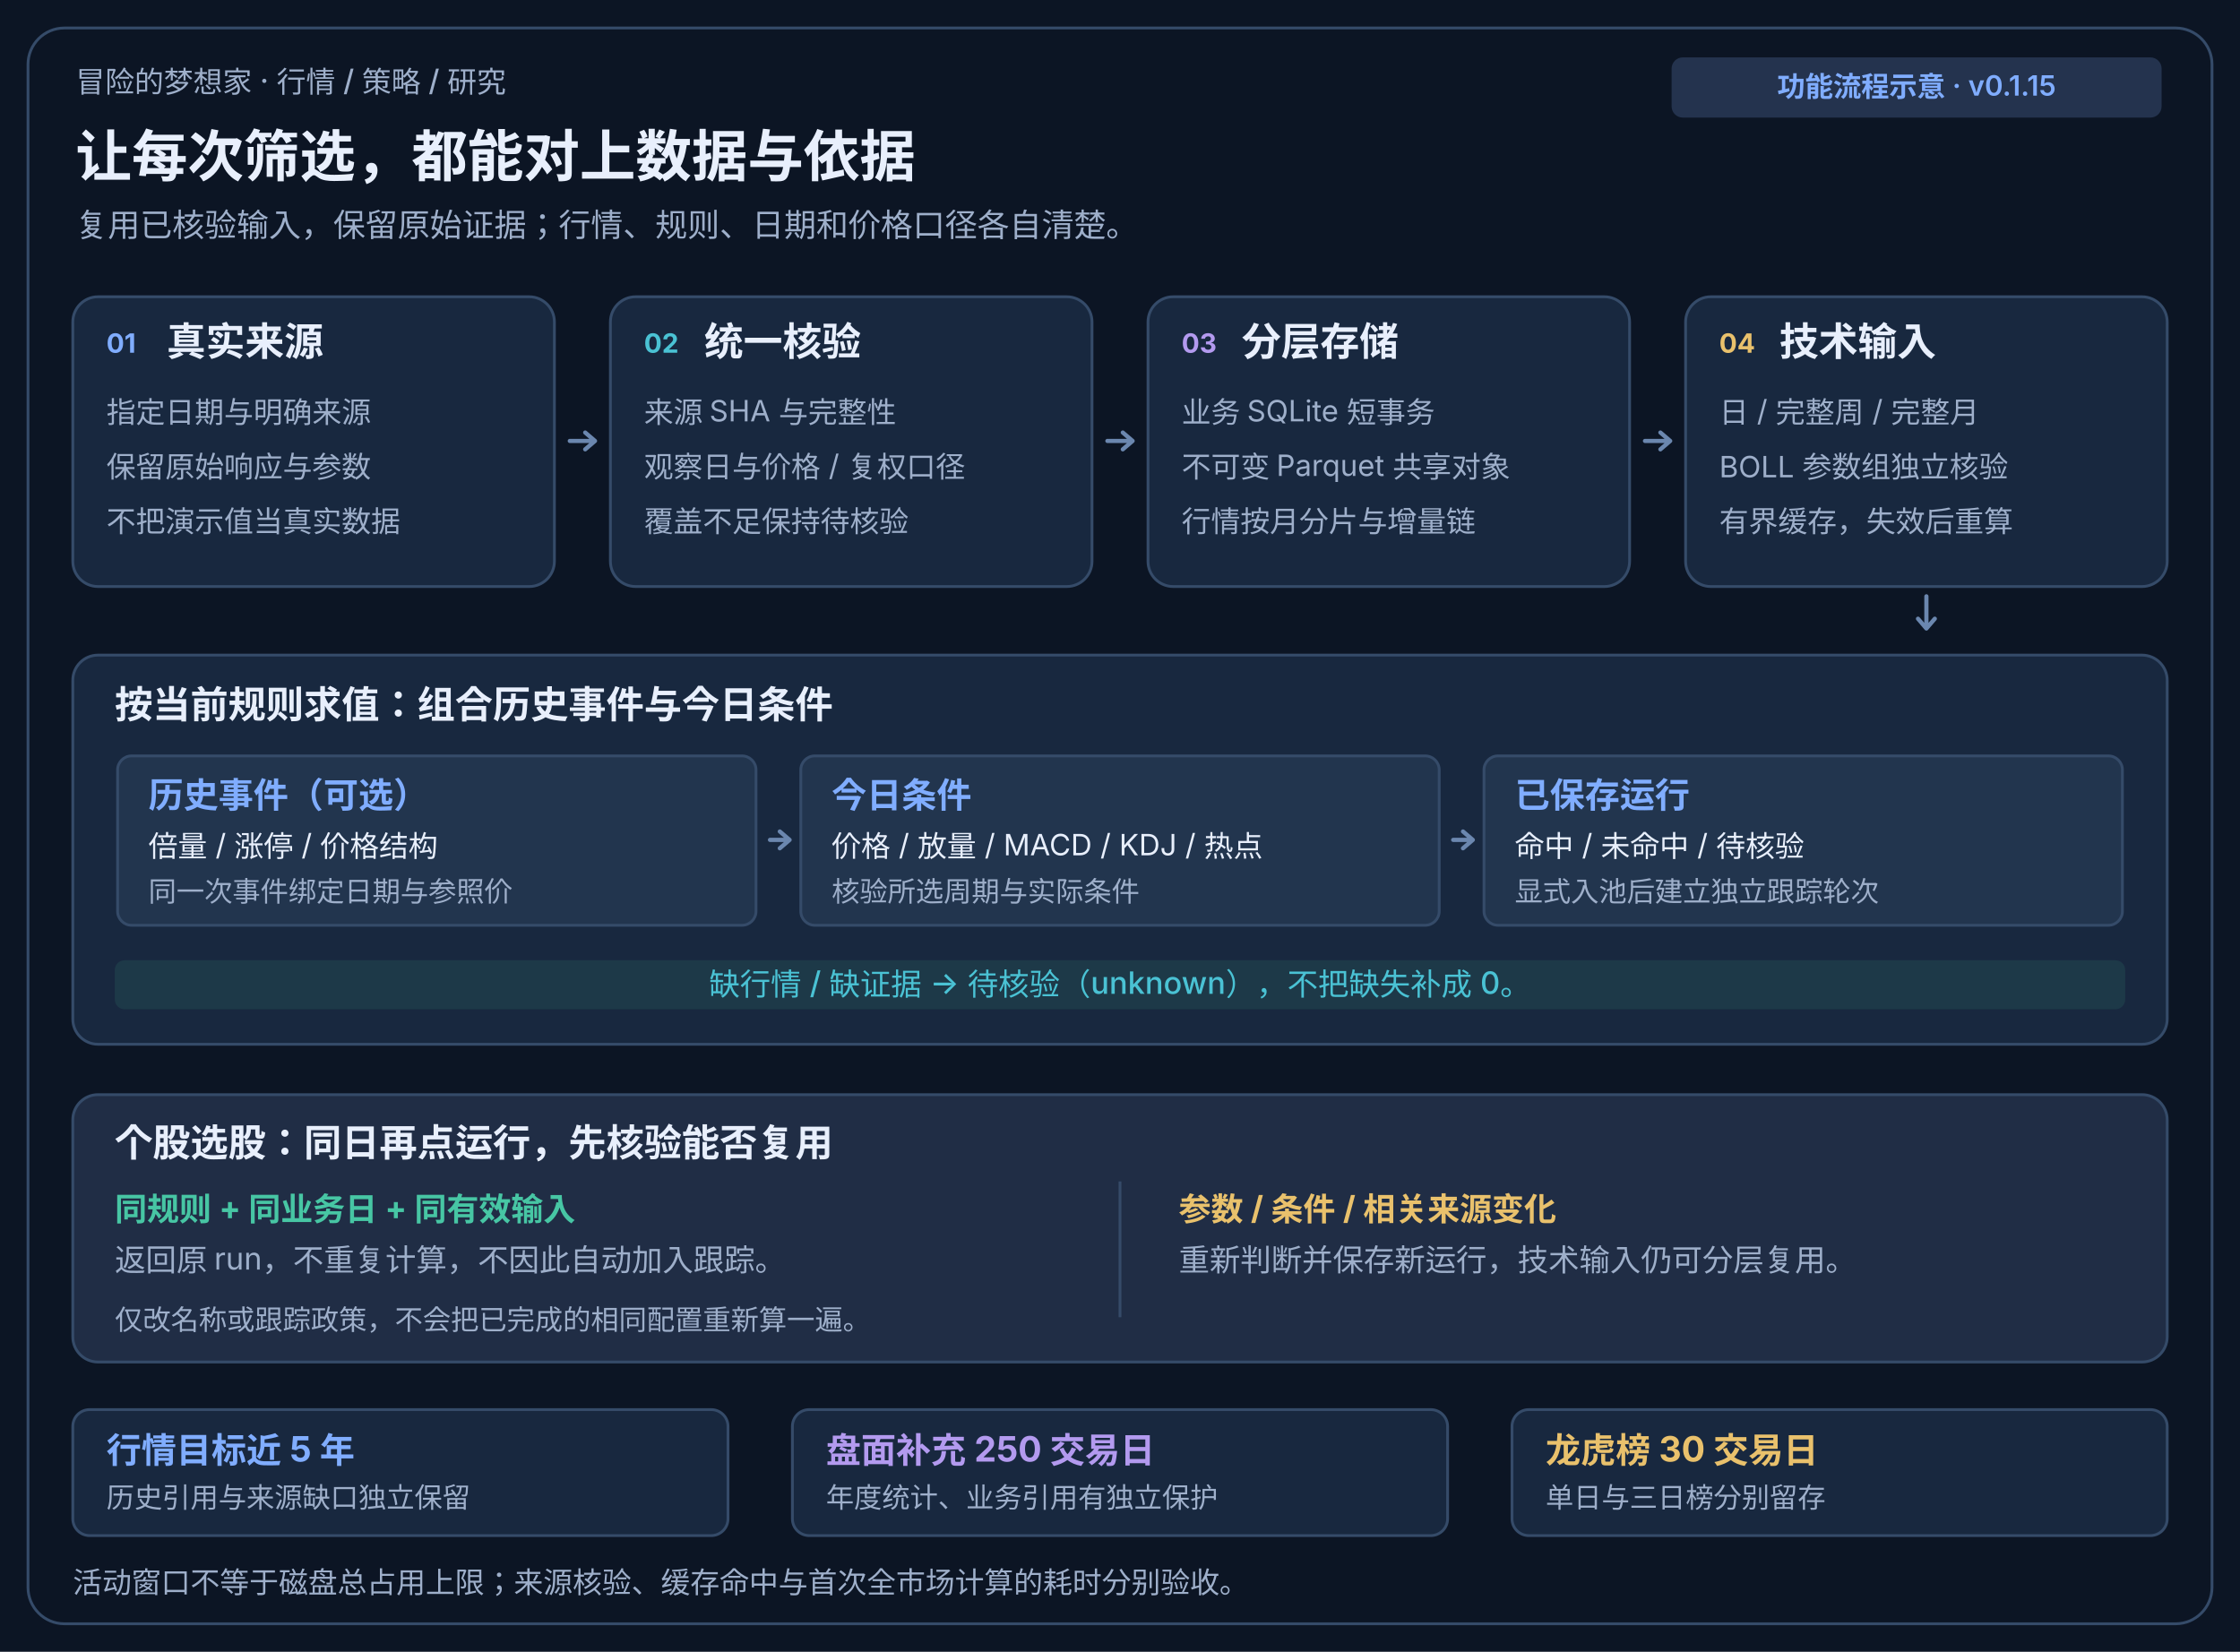
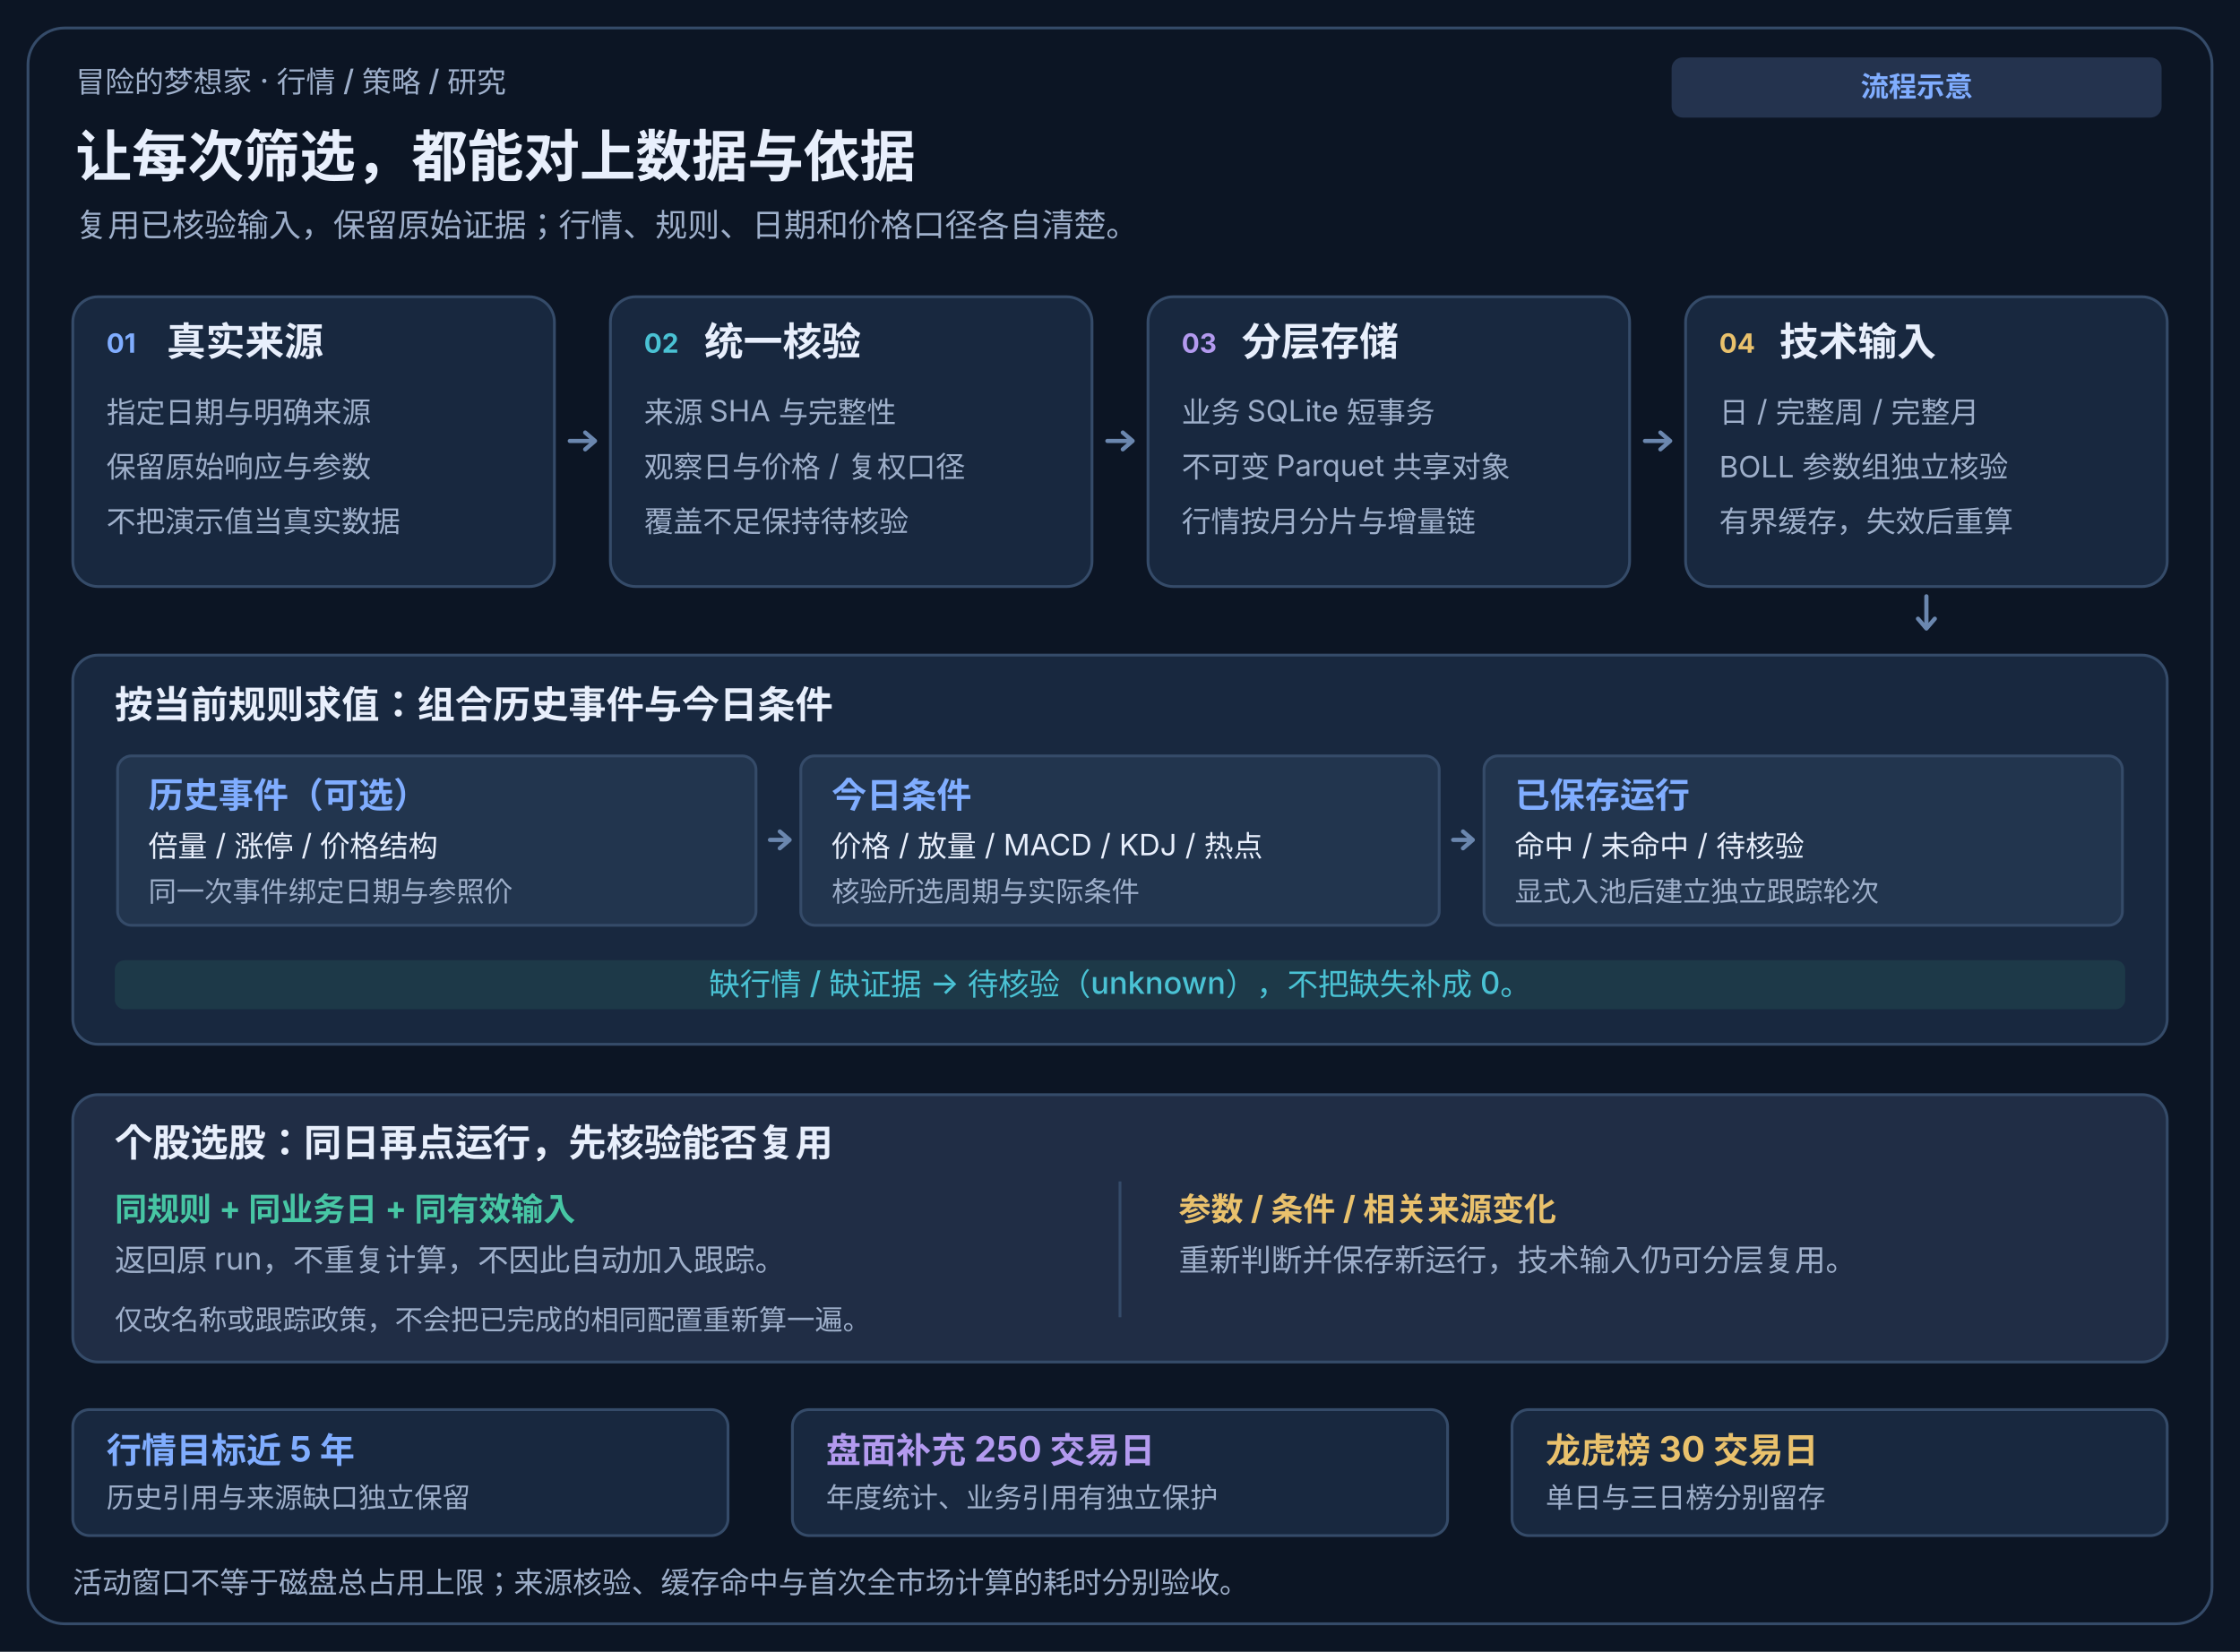
<svg xmlns="http://www.w3.org/2000/svg" width="1600" height="1180" viewBox="0 0 1600 1180" role="img" aria-labelledby="title desc">
  <g font-family="-apple-system,BlinkMacSystemFont,'PingFang SC','Microsoft YaHei',sans-serif">
    <rect x="0" y="0" width="1600" height="1180" rx="0" fill="#0c1524" />
    <rect x="20" y="20" width="1560" height="1140" rx="26" fill="#0c1524" stroke="#354b69" stroke-width="2" />
    <text x="54" y="66" font-size="21" fill="#9eafca" font-weight="500" text-anchor="start">冒险的梦想家 · 行情 / 策略 / 研究</text>
    <rect x="1194" y="41" width="350" height="43" rx="8" fill="#24334e" />
-     <text x="1369" y="69" font-size="20" fill="#80adff" font-weight="600" text-anchor="middle">功能流程示意 · v0.1.15</text>
+     <text x="1369" y="69" font-size="20" fill="#80adff" font-weight="600" text-anchor="middle">流程示意</text>
    <text x="54" y="126" font-size="40" fill="#e8effc" font-weight="700" text-anchor="start">让每次筛选，都能对上数据与依据</text>
    <text x="54" y="169" font-size="23" fill="#9eafca" font-weight="400" text-anchor="start">复用已核验输入，保留原始证据；行情、规则、日期和价格口径各自清楚。</text>
    <rect x="52" y="212" width="344" height="207" rx="18" fill="#18283f" stroke="#354b69" stroke-width="2" />
    <text x="76" y="252" font-size="19" fill="#80adff" font-weight="700" text-anchor="start">01</text>
    <text x="119" y="254" font-size="28" fill="#e8effc" font-weight="650" text-anchor="start">真实来源</text>
    <text x="76" y="302" font-size="21" fill="#9eafca" font-weight="400" text-anchor="start">指定日期与明确来源</text>
    <text x="76" y="341" font-size="21" fill="#9eafca" font-weight="400" text-anchor="start">保留原始响应与参数</text>
    <text x="76" y="380" font-size="21" fill="#9eafca" font-weight="400" text-anchor="start">不把演示值当真实数据</text>
    <rect x="436" y="212" width="344" height="207" rx="18" fill="#18283f" stroke="#354b69" stroke-width="2" />
    <text x="460" y="252" font-size="19" fill="#4ac2d4" font-weight="700" text-anchor="start">02</text>
    <text x="503" y="254" font-size="28" fill="#e8effc" font-weight="650" text-anchor="start">统一核验</text>
    <text x="460" y="302" font-size="21" fill="#9eafca" font-weight="400" text-anchor="start">来源 SHA 与完整性</text>
    <text x="460" y="341" font-size="21" fill="#9eafca" font-weight="400" text-anchor="start">观察日与价格 / 复权口径</text>
    <text x="460" y="380" font-size="21" fill="#9eafca" font-weight="400" text-anchor="start">覆盖不足保持待核验</text>
    <rect x="820" y="212" width="344" height="207" rx="18" fill="#18283f" stroke="#354b69" stroke-width="2" />
    <text x="844" y="252" font-size="19" fill="#b39aef" font-weight="700" text-anchor="start">03</text>
    <text x="887" y="254" font-size="28" fill="#e8effc" font-weight="650" text-anchor="start">分层存储</text>
    <text x="844" y="302" font-size="21" fill="#9eafca" font-weight="400" text-anchor="start">业务 SQLite 短事务</text>
    <text x="844" y="341" font-size="21" fill="#9eafca" font-weight="400" text-anchor="start">不可变 Parquet 共享对象</text>
    <text x="844" y="380" font-size="21" fill="#9eafca" font-weight="400" text-anchor="start">行情按月分片与增量链</text>
    <rect x="1204" y="212" width="344" height="207" rx="18" fill="#18283f" stroke="#354b69" stroke-width="2" />
    <text x="1228" y="252" font-size="19" fill="#e9c16c" font-weight="700" text-anchor="start">04</text>
    <text x="1271" y="254" font-size="28" fill="#e8effc" font-weight="650" text-anchor="start">技术输入</text>
    <text x="1228" y="302" font-size="21" fill="#9eafca" font-weight="400" text-anchor="start">日 / 完整周 / 完整月</text>
    <text x="1228" y="341" font-size="21" fill="#9eafca" font-weight="400" text-anchor="start">BOLL 参数组独立核验</text>
    <text x="1228" y="380" font-size="21" fill="#9eafca" font-weight="400" text-anchor="start">有界缓存，失效后重算</text>
    <path d="M407 315h18m-7 -6l7 6 -7 6" fill="none" stroke="#6b87af" stroke-width="3" stroke-linecap="round" stroke-linejoin="round" />
    <path d="M791 315h18m-7 -6l7 6 -7 6" fill="none" stroke="#6b87af" stroke-width="3" stroke-linecap="round" stroke-linejoin="round" />
    <path d="M1175 315h18m-7 -6l7 6 -7 6" fill="none" stroke="#6b87af" stroke-width="3" stroke-linecap="round" stroke-linejoin="round" />
    <path d="M1376 426v23m-6 -7l6 7 6 -7" fill="none" stroke="#6b87af" stroke-width="3" stroke-linecap="round" stroke-linejoin="round" />
    <rect x="52" y="468" width="1496" height="278" rx="18" fill="#18283f" stroke="#354b69" stroke-width="2" />
    <text x="82" y="513" font-size="27" fill="#e8effc" font-weight="650" text-anchor="start">按当前规则求值：组合历史事件与今日条件</text>
    <rect x="84" y="540" width="456" height="121" rx="10" fill="#22354e" stroke="#354b69" stroke-width="2" />
    <text x="106" y="577" font-size="25" fill="#80adff" font-weight="600" text-anchor="start">历史事件（可选）</text>
    <text x="106" y="612" font-size="21" fill="#e8effc" font-weight="400" text-anchor="start">倍量 / 涨停 / 价格结构</text>
    <text x="106" y="644" font-size="20" fill="#9eafca" font-weight="400" text-anchor="start">同一次事件绑定日期与参照价</text>
    <rect x="572" y="540" width="456" height="121" rx="10" fill="#22354e" stroke="#354b69" stroke-width="2" />
    <text x="594" y="577" font-size="25" fill="#80adff" font-weight="600" text-anchor="start">今日条件</text>
    <text x="594" y="612" font-size="21" fill="#e8effc" font-weight="400" text-anchor="start">价格 / 放量 / MACD / KDJ / 热点</text>
    <text x="594" y="644" font-size="20" fill="#9eafca" font-weight="400" text-anchor="start">核验所选周期与实际条件</text>
    <rect x="1060" y="540" width="456" height="121" rx="10" fill="#22354e" stroke="#354b69" stroke-width="2" />
    <text x="1082" y="577" font-size="25" fill="#80adff" font-weight="600" text-anchor="start">已保存运行</text>
    <text x="1082" y="612" font-size="21" fill="#e8effc" font-weight="400" text-anchor="start">命中 / 未命中 / 待核验</text>
    <text x="1082" y="644" font-size="20" fill="#9eafca" font-weight="400" text-anchor="start">显式入池后建立独立跟踪轮次</text>
    <path d="M550 600h14m-7 -6l7 6 -7 6" fill="none" stroke="#6b87af" stroke-width="3" stroke-linecap="round" stroke-linejoin="round" />
    <path d="M1038 600h14m-7 -6l7 6 -7 6" fill="none" stroke="#6b87af" stroke-width="3" stroke-linecap="round" stroke-linejoin="round" />
    <rect x="82" y="686" width="1436" height="35" rx="7" fill="#1d3948" />
    <text x="800" y="711" font-size="22" fill="#4ac2d4" font-weight="500" text-anchor="middle">缺行情 / 缺证据 → 待核验（unknown），不把缺失补成 0。</text>
    <rect x="52" y="782" width="1496" height="191" rx="18" fill="#202d45" stroke="#354b69" stroke-width="2" />
    <text x="82" y="826" font-size="27" fill="#e8effc" font-weight="650" text-anchor="start">个股选股：同日再点运行，先核验能否复用</text>
    <path d="M800 844L800 941" fill="none" stroke="#354b69" stroke-width="2" />
    <text x="82" y="872" font-size="23" fill="#47c6a4" font-weight="650" text-anchor="start">同规则 + 同业务日 + 同有效输入</text>
    <text x="82" y="908" font-size="22" fill="#9eafca" font-weight="400" text-anchor="start">返回原 run，不重复计算，不因此自动加入跟踪。</text>
    <text x="842" y="872" font-size="23" fill="#e9c16c" font-weight="650" text-anchor="start">参数 / 条件 / 相关来源变化</text>
    <text x="842" y="908" font-size="22" fill="#9eafca" font-weight="400" text-anchor="start">重新判断并保存新运行，技术输入仍可分层复用。</text>
    <text x="82" y="950" font-size="20" fill="#9eafca" font-weight="400" text-anchor="start">仅改名称或跟踪政策，不会把已完成的相同配置重新算一遍。</text>
    <rect x="52" y="1007" width="468" height="90" rx="12" fill="#18283f" stroke="#354b69" stroke-width="2" />
    <text x="76" y="1045" font-size="25" fill="#80adff" font-weight="650" text-anchor="start">行情目标近 5 年</text>
    <text x="76" y="1077" font-size="20" fill="#9eafca" font-weight="400" text-anchor="start">历史引用与来源缺口独立保留</text>
    <rect x="566" y="1007" width="468" height="90" rx="12" fill="#18283f" stroke="#354b69" stroke-width="2" />
    <text x="590" y="1045" font-size="25" fill="#b39aef" font-weight="650" text-anchor="start">盘面补充 250 交易日</text>
    <text x="590" y="1077" font-size="20" fill="#9eafca" font-weight="400" text-anchor="start">年度统计、业务引用有独立保护</text>
    <rect x="1080" y="1007" width="468" height="90" rx="12" fill="#18283f" stroke="#354b69" stroke-width="2" />
    <text x="1104" y="1045" font-size="25" fill="#e9c16c" font-weight="650" text-anchor="start">龙虎榜 30 交易日</text>
    <text x="1104" y="1077" font-size="20" fill="#9eafca" font-weight="400" text-anchor="start">单日与三日榜分别留存</text>
    <text x="52" y="1138" font-size="21" fill="#9eafca" font-weight="400" text-anchor="start">活动窗口不等于磁盘总占用上限；来源核验、缓存命中与首次全市场计算的耗时分别验收。</text>
  </g>
</svg>
